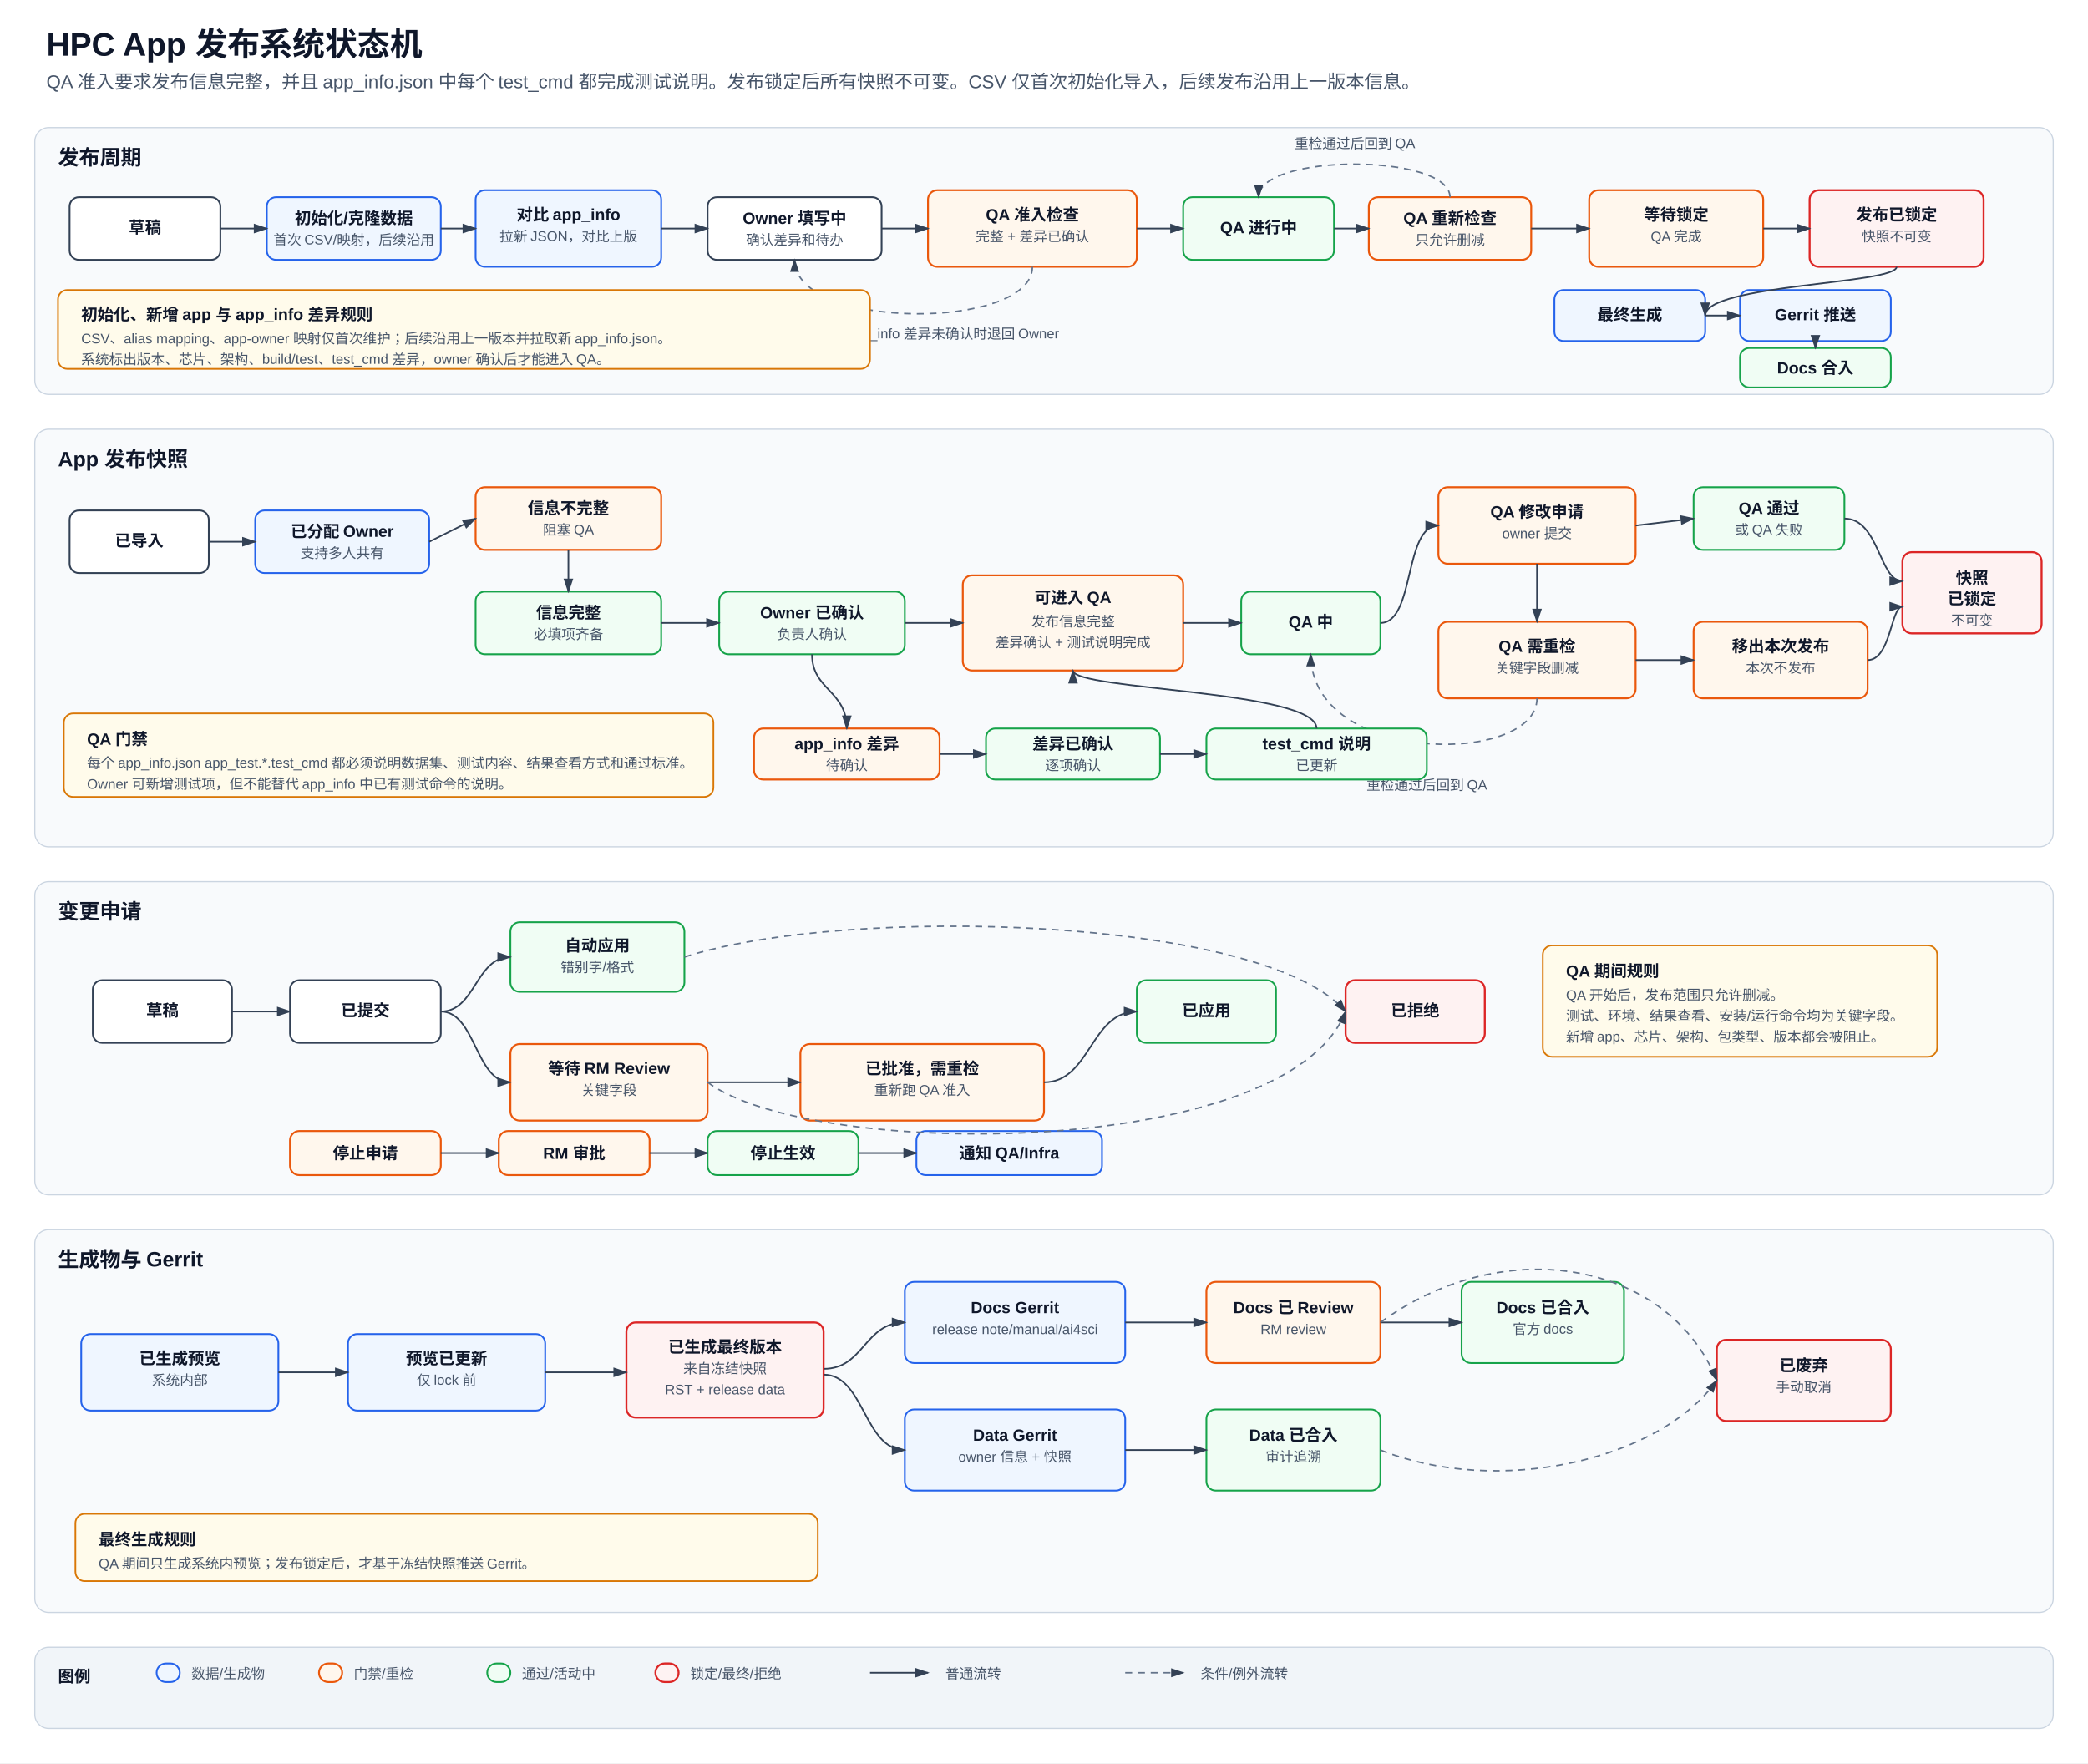
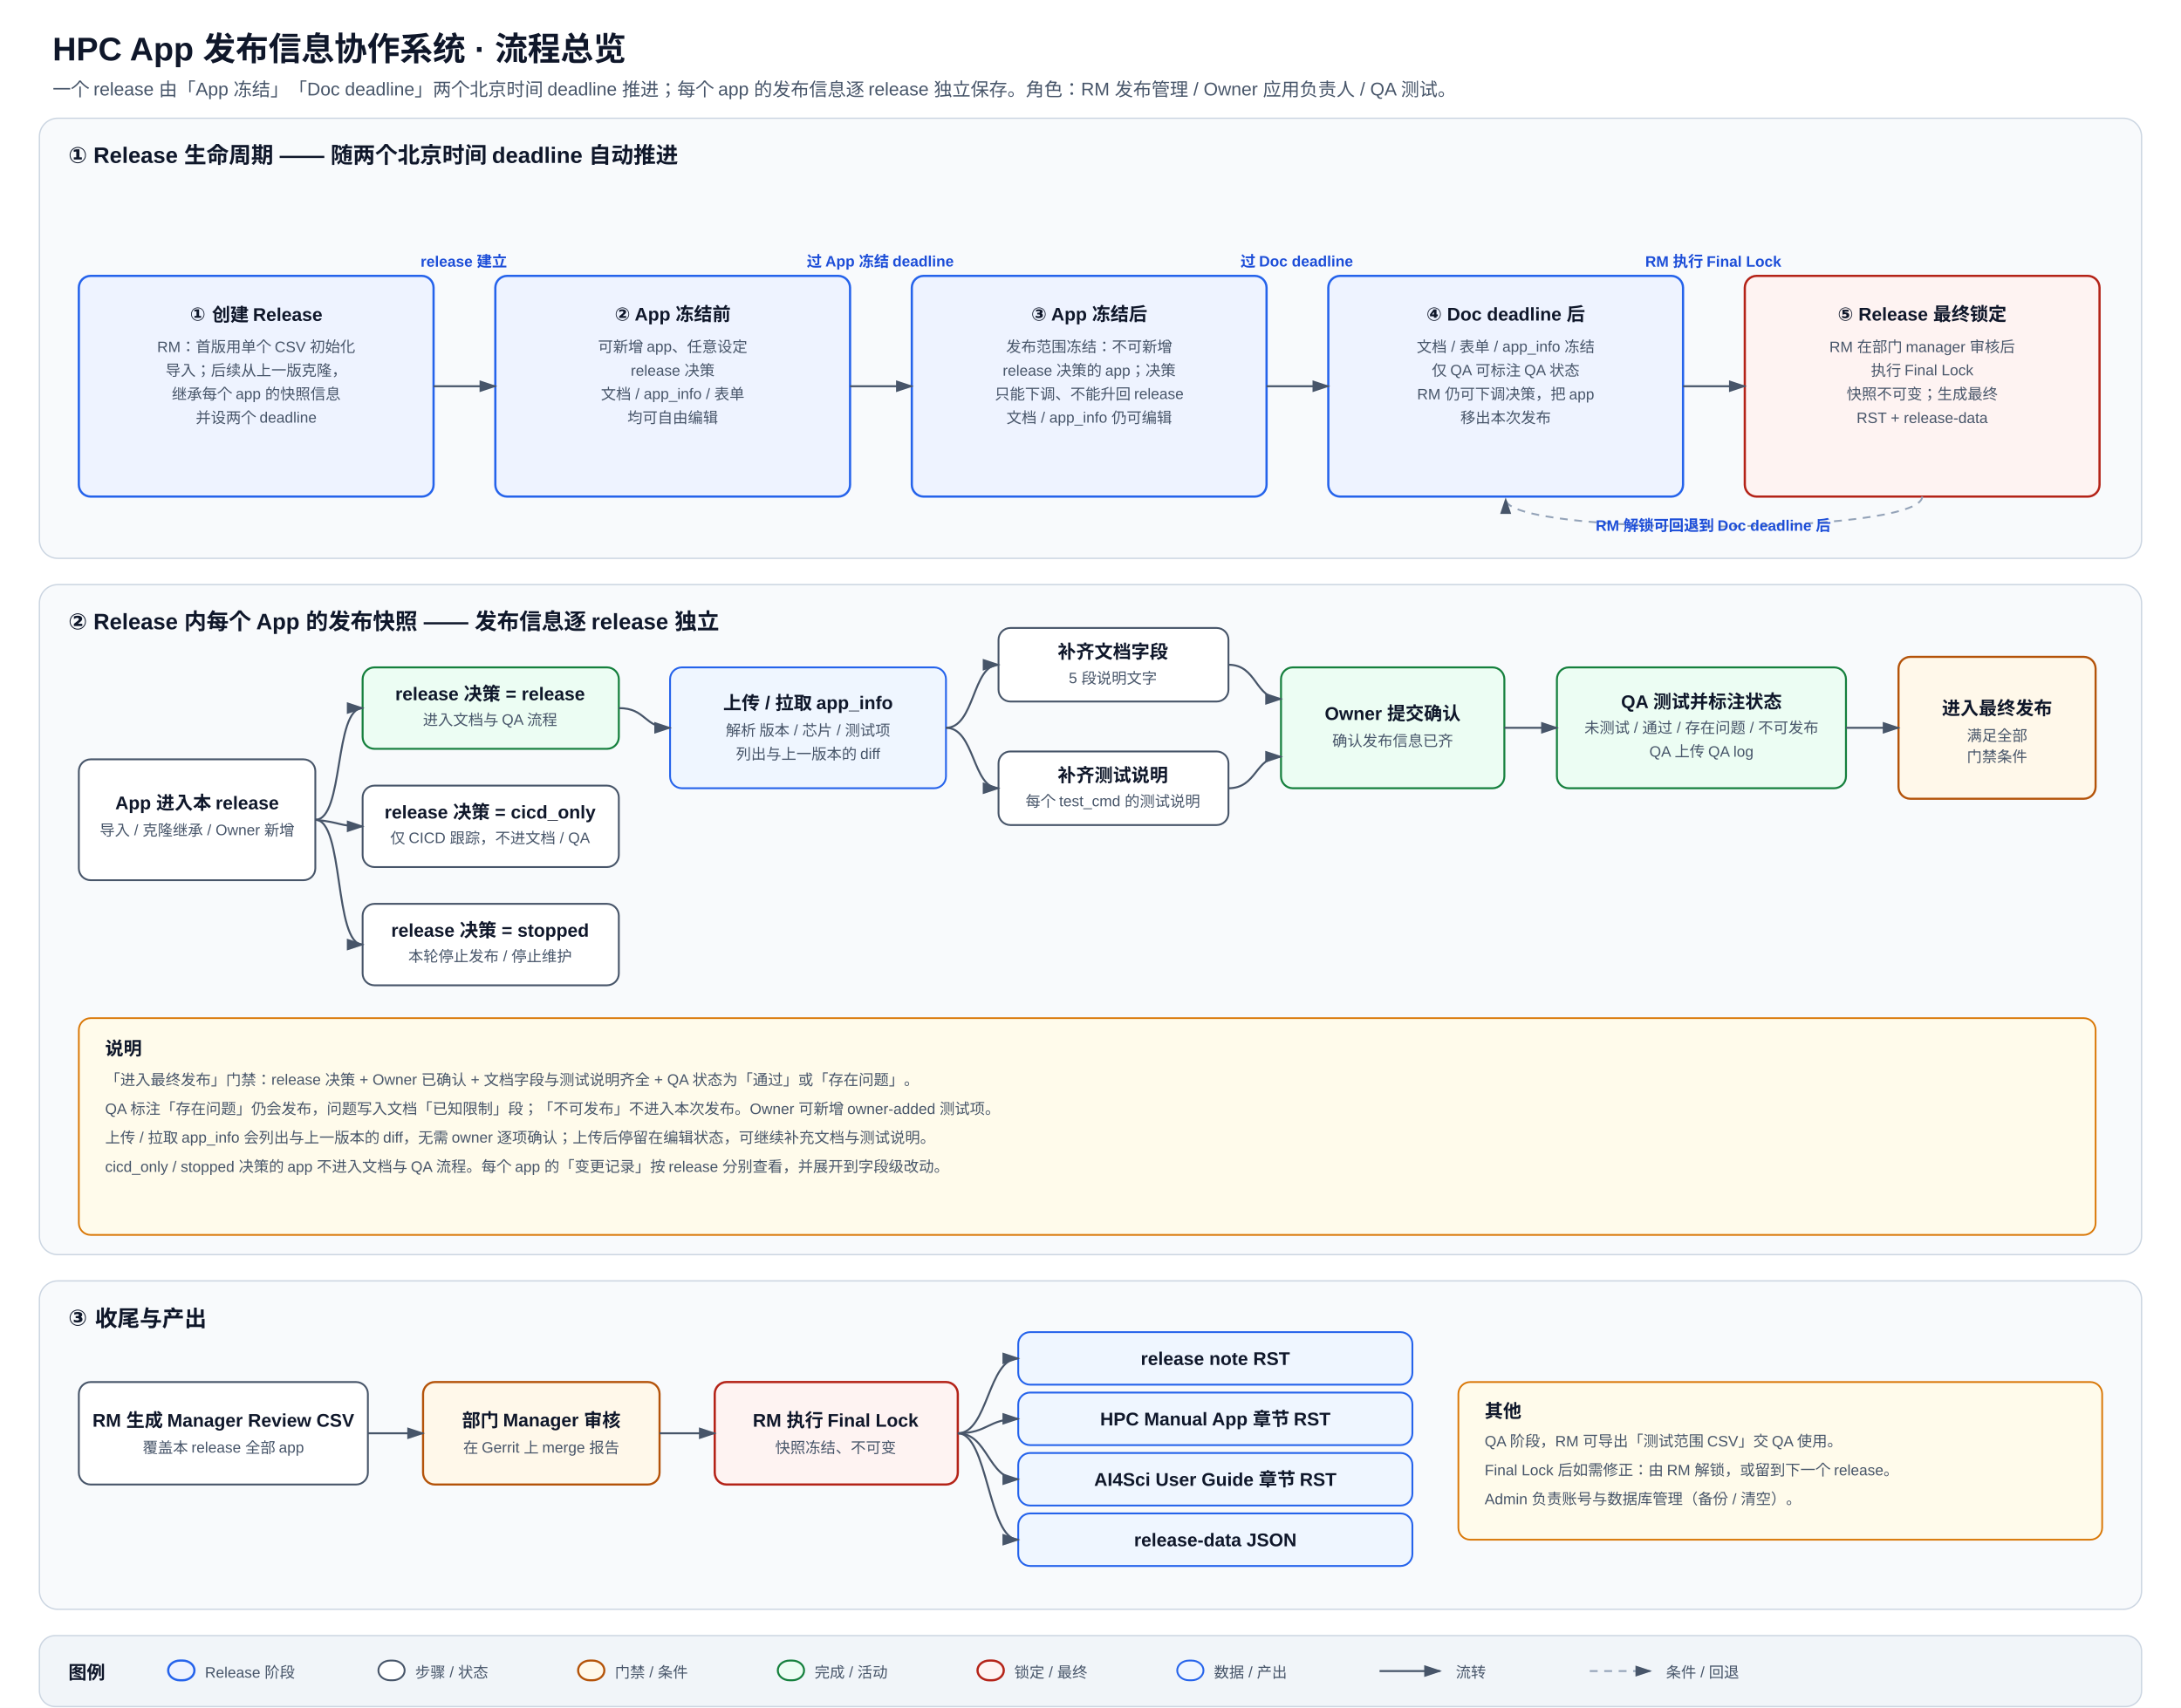
- <svg xmlns="http://www.w3.org/2000/svg" width="1800" height="1520" viewBox="0 0 1800 1520">
+ <svg xmlns="http://www.w3.org/2000/svg" width="1660" height="1300" viewBox="0 0 1660 1300">
  <defs>
    <marker id="arrow" markerWidth="10" markerHeight="10" refX="8" refY="3" orient="auto" markerUnits="strokeWidth">
-       <path d="M0,0 L0,6 L9,3 z" fill="#334155" />
+       <path d="M0,0 L0,6 L9,3 z" fill="#475569" />
    </marker>
    <style>
-       .title { font: 700 28px "Microsoft YaHei", "SimHei", Arial, sans-serif; fill: #0f172a; }
-       .subtitle { font: 400 16px "Microsoft YaHei", "SimHei", Arial, sans-serif; fill: #475569; }
-       .lane-title { font: 700 18px "Microsoft YaHei", "SimHei", Arial, sans-serif; fill: #0f172a; }
-       .box { fill: #ffffff; stroke: #334155; stroke-width: 1.5; rx: 8; }
-       .box-soft { fill: #f8fafc; stroke: #64748b; stroke-width: 1.2; rx: 8; }
-       .box-gate { fill: #fff7ed; stroke: #ea580c; stroke-width: 1.6; rx: 8; }
-       .box-lock { fill: #fef2f2; stroke: #dc2626; stroke-width: 1.7; rx: 8; }
-       .box-ok { fill: #f0fdf4; stroke: #16a34a; stroke-width: 1.5; rx: 8; }
-       .box-data { fill: #eff6ff; stroke: #2563eb; stroke-width: 1.5; rx: 8; }
-       .label { font: 600 14px "Microsoft YaHei", "SimHei", Arial, sans-serif; fill: #0f172a; }
-       .small { font: 400 12px "Microsoft YaHei", "SimHei", Arial, sans-serif; fill: #475569; }
-       .edge { stroke: #334155; stroke-width: 1.4; fill: none; marker-end: url(#arrow); }
-       .edge-dash { stroke: #64748b; stroke-width: 1.3; fill: none; stroke-dasharray: 6 5; marker-end: url(#arrow); }
-       .note { fill: #fffbeb; stroke: #d97706; stroke-width: 1.4; rx: 8; }
-       .lane { fill: #f8fafc; stroke: #cbd5e1; stroke-width: 1; rx: 12; }
+       .title { font: 700 25px "Microsoft YaHei","SimHei",Arial,sans-serif; fill:#0f172a; }
+       .subtitle { font: 400 14px "Microsoft YaHei","SimHei",Arial,sans-serif; fill:#475569; }
+       .lane { fill:#f8fafc; stroke:#cbd5e1; stroke-width:1; rx:14; }
+       .lane-title { font:700 17px "Microsoft YaHei","SimHei",Arial,sans-serif; fill:#0f172a; }
+       .box { fill:#ffffff; stroke:#475569; stroke-width:1.4; rx:9; }
+       .phase { fill:#eef3ff; stroke:#2563eb; stroke-width:1.7; rx:9; }
+       .gate { fill:#fff8ea; stroke:#b45309; stroke-width:1.6; rx:9; }
+       .ok { fill:#ecfdf3; stroke:#15803d; stroke-width:1.5; rx:9; }
+       .lock { fill:#fef3f2; stroke:#b42318; stroke-width:1.7; rx:9; }
+       .data { fill:#eff6ff; stroke:#2563eb; stroke-width:1.4; rx:9; }
+       .note { fill:#fffbeb; stroke:#d97706; stroke-width:1.3; rx:9; }
+       .label { font:700 14px "Microsoft YaHei","SimHei",Arial,sans-serif; fill:#0f172a; }
+       .small { font:400 11.5px "Microsoft YaHei","SimHei",Arial,sans-serif; fill:#475569; }
+       .tlabel { font:600 11.5px "Microsoft YaHei","SimHei",Arial,sans-serif; fill:#1d4ed8; }
+       .edge { stroke:#475569; stroke-width:1.5; fill:none; marker-end:url(#arrow); }
+       .edge-dash { stroke:#94a3b8; stroke-width:1.4; fill:none; stroke-dasharray:6 5; marker-end:url(#arrow); }
    </style>
  </defs>
-   <rect x="0" y="0" width="1800" height="1520" fill="#ffffff" />
-   <text x="40" y="48" class="title">HPC App 发布系统状态机</text>
-   <text x="40" y="76" class="subtitle">QA 准入要求发布信息完整，并且 app_info.json 中每个 test_cmd 都完成测试说明。发布锁定后所有快照不可变。CSV 仅首次初始化导入，后续发布沿用上一版本信息。</text>
-   <rect x="30" y="110" width="1740" height="230" class="lane" />
-   <text x="50" y="142" class="lane-title">发布周期</text>
-   <rect x="60" y="170" width="130" height="54" class="box" />
-   <text x="125" y="201" text-anchor="middle" class="label">草稿</text>
-   <rect x="230" y="170" width="150" height="54" class="box-data" />
-   <text x="305" y="193" text-anchor="middle" class="label">初始化/克隆数据</text>
-   <text x="305" y="211" text-anchor="middle" class="small">首次 CSV/映射，后续沿用</text>
-   <rect x="410" y="164" width="160" height="66" class="box-data" />
-   <text x="490" y="190" text-anchor="middle" class="label">对比 app_info</text>
-   <text x="490" y="208" text-anchor="middle" class="small">拉新 JSON，对比上版</text>
-   <rect x="610" y="170" width="150" height="54" class="box" />
-   <text x="685" y="193" text-anchor="middle" class="label">Owner 填写中</text>
-   <text x="685" y="211" text-anchor="middle" class="small">确认差异和待办</text>
-   <rect x="800" y="164" width="180" height="66" class="box-gate" />
-   <text x="890" y="190" text-anchor="middle" class="label">QA 准入检查</text>
-   <text x="890" y="208" text-anchor="middle" class="small">完整 + 差异已确认</text>
-   <rect x="1020" y="170" width="130" height="54" class="box-ok" />
-   <text x="1085" y="201" text-anchor="middle" class="label">QA 进行中</text>
-   <rect x="1180" y="170" width="140" height="54" class="box-gate" />
-   <text x="1250" y="193" text-anchor="middle" class="label">QA 重新检查</text>
-   <text x="1250" y="211" text-anchor="middle" class="small">只允许删减</text>
-   <rect x="1370" y="164" width="150" height="66" class="box-gate" />
-   <text x="1445" y="190" text-anchor="middle" class="label">等待锁定</text>
-   <text x="1445" y="208" text-anchor="middle" class="small">QA 完成</text>
-   <rect x="1560" y="164" width="150" height="66" class="box-lock" />
-   <text x="1635" y="190" text-anchor="middle" class="label">发布已锁定</text>
-   <text x="1635" y="208" text-anchor="middle" class="small">快照不可变</text>
-   <rect x="1340" y="250" width="130" height="44" class="box-data" />
-   <text x="1405" y="276" text-anchor="middle" class="label">最终生成</text>
-   <rect x="1500" y="250" width="130" height="44" class="box-data" />
-   <text x="1565" y="276" text-anchor="middle" class="label">Gerrit 推送</text>
-   <rect x="1500" y="300" width="130" height="34" class="box-ok" />
-   <text x="1565" y="322" text-anchor="middle" class="label">Docs 合入</text>
-   <path d="M190 197 L230 197" class="edge" />
-   <path d="M380 197 L410 197" class="edge" />
-   <path d="M570 197 L610 197" class="edge" />
-   <path d="M760 197 L800 197" class="edge" />
-   <path d="M980 197 L1020 197" class="edge" />
-   <path d="M1150 197 L1180 197" class="edge" />
-   <path d="M1320 197 L1370 197" class="edge" />
-   <path d="M1520 197 L1560 197" class="edge" />
-   <path d="M1635 230 C1635 245 1470 245 1470 272" class="edge" />
-   <path d="M1470 272 L1500 272" class="edge" />
-   <path d="M1565 294 L1565 300" class="edge" />
-   <path d="M890 230 C890 285 685 285 685 224" class="edge-dash" />
-   <text x="790" y="292" text-anchor="middle" class="small">信息缺失或 app_info 差异未确认时退回 Owner</text>
-   <path d="M1250 170 C1250 132 1085 132 1085 170" class="edge-dash" />
-   <text x="1168" y="128" text-anchor="middle" class="small">重检通过后回到 QA</text>
-   <rect x="50" y="250" width="700" height="68" class="note" />
-   <text x="70" y="276" class="label">初始化、新增 app 与 app_info 差异规则</text>
-   <text x="70" y="296" class="small">CSV、alias mapping、app-owner 映射仅首次维护；后续沿用上一版本并拉取新 app_info.json。</text>
-   <text x="70" y="314" class="small">系统标出版本、芯片、架构、build/test、test_cmd 差异，owner 确认后才能进入 QA。</text>
-   <rect x="30" y="370" width="1740" height="360" class="lane" />
-   <text x="50" y="402" class="lane-title">App 发布快照</text>
-   <rect x="60" y="440" width="120" height="54" class="box" />
-   <text x="120" y="471" text-anchor="middle" class="label">已导入</text>
-   <rect x="220" y="440" width="150" height="54" class="box-data" />
-   <text x="295" y="463" text-anchor="middle" class="label">已分配 Owner</text>
-   <text x="295" y="481" text-anchor="middle" class="small">支持多人共有</text>
-   <rect x="410" y="420" width="160" height="54" class="box-gate" />
-   <text x="490" y="443" text-anchor="middle" class="label">信息不完整</text>
-   <text x="490" y="461" text-anchor="middle" class="small">阻塞 QA</text>
-   <rect x="410" y="510" width="160" height="54" class="box-ok" />
-   <text x="490" y="533" text-anchor="middle" class="label">信息完整</text>
-   <text x="490" y="551" text-anchor="middle" class="small">必填项齐备</text>
-   <rect x="620" y="510" width="160" height="54" class="box-ok" />
-   <text x="700" y="533" text-anchor="middle" class="label">Owner 已确认</text>
-   <text x="700" y="551" text-anchor="middle" class="small">负责人确认</text>
-   <rect x="830" y="496" width="190" height="82" class="box-gate" />
-   <text x="925" y="520" text-anchor="middle" class="label">可进入 QA</text>
-   <text x="925" y="540" text-anchor="middle" class="small">发布信息完整</text>
-   <text x="925" y="558" text-anchor="middle" class="small">差异确认 + 测试说明完成</text>
-   <rect x="1070" y="510" width="120" height="54" class="box-ok" />
-   <text x="1130" y="541" text-anchor="middle" class="label">QA 中</text>
-   <rect x="1240" y="420" width="170" height="66" class="box-gate" />
-   <text x="1325" y="446" text-anchor="middle" class="label">QA 修改申请</text>
-   <text x="1325" y="464" text-anchor="middle" class="small">owner 提交</text>
-   <rect x="1240" y="536" width="170" height="66" class="box-gate" />
-   <text x="1325" y="562" text-anchor="middle" class="label">QA 需重检</text>
-   <text x="1325" y="580" text-anchor="middle" class="small">关键字段删减</text>
-   <rect x="1460" y="420" width="130" height="54" class="box-ok" />
-   <text x="1525" y="443" text-anchor="middle" class="label">QA 通过</text>
-   <text x="1525" y="461" text-anchor="middle" class="small">或 QA 失败</text>
-   <rect x="1460" y="536" width="150" height="66" class="box-gate" />
-   <text x="1535" y="562" text-anchor="middle" class="label">移出本次发布</text>
-   <text x="1535" y="580" text-anchor="middle" class="small">本次不发布</text>
-   <rect x="1640" y="476" width="120" height="70" class="box-lock" />
-   <text x="1700" y="503" text-anchor="middle" class="label">快照</text>
-   <text x="1700" y="521" text-anchor="middle" class="label">已锁定</text>
-   <text x="1700" y="539" text-anchor="middle" class="small">不可变</text>
-   <path d="M180 467 L220 467" class="edge" />
-   <path d="M370 467 L410 447" class="edge" />
-   <path d="M490 474 L490 510" class="edge" />
-   <path d="M570 537 L620 537" class="edge" />
-   <path d="M780 537 L830 537" class="edge" />
-   <path d="M1020 537 L1070 537" class="edge" />
-   <path d="M1190 537 C1220 537 1210 453 1240 453" class="edge" />
-   <path d="M1325 486 L1325 536" class="edge" />
-   <path d="M1410 453 L1460 447" class="edge" />
-   <path d="M1410 569 L1460 569" class="edge" />
-   <path d="M1590 447 C1620 447 1620 501 1640 501" class="edge" />
-   <path d="M1610 569 C1630 569 1630 523 1640 523" class="edge" />
-   <path d="M1325 602 C1325 660 1130 660 1130 564" class="edge-dash" />
-   <text x="1230" y="681" text-anchor="middle" class="small">重检通过后回到 QA</text>
-   <rect x="650" y="628" width="160" height="44" class="box-gate" />
-   <text x="730" y="646" text-anchor="middle" class="label">app_info 差异</text>
-   <text x="730" y="664" text-anchor="middle" class="small">待确认</text>
-   <rect x="850" y="628" width="150" height="44" class="box-ok" />
-   <text x="925" y="646" text-anchor="middle" class="label">差异已确认</text>
-   <text x="925" y="664" text-anchor="middle" class="small">逐项确认</text>
-   <rect x="1040" y="628" width="190" height="44" class="box-ok" />
-   <text x="1135" y="646" text-anchor="middle" class="label">test_cmd 说明</text>
-   <text x="1135" y="664" text-anchor="middle" class="small">已更新</text>
-   <path d="M700 564 C700 595 730 595 730 628" class="edge" />
-   <path d="M810 650 L850 650" class="edge" />
-   <path d="M1000 650 L1040 650" class="edge" />
-   <path d="M1135 628 C1135 595 925 595 925 578" class="edge" />
-   <rect x="55" y="615" width="560" height="72" class="note" />
-   <text x="75" y="642" class="label">QA 门禁</text>
-   <text x="75" y="662" class="small">每个 app_info.json app_test.*.test_cmd 都必须说明数据集、测试内容、结果查看方式和通过标准。</text>
-   <text x="75" y="680" class="small">Owner 可新增测试项，但不能替代 app_info 中已有测试命令的说明。</text>
-   <rect x="30" y="760" width="1740" height="270" class="lane" />
-   <text x="50" y="792" class="lane-title">变更申请</text>
-   <rect x="80" y="845" width="120" height="54" class="box" />
-   <text x="140" y="876" text-anchor="middle" class="label">草稿</text>
-   <rect x="250" y="845" width="130" height="54" class="box" />
-   <text x="315" y="876" text-anchor="middle" class="label">已提交</text>
-   <rect x="440" y="795" width="150" height="60" class="box-ok" />
-   <text x="515" y="820" text-anchor="middle" class="label">自动应用</text>
-   <text x="515" y="838" text-anchor="middle" class="small">错别字/格式</text>
-   <rect x="440" y="900" width="170" height="66" class="box-gate" />
-   <text x="525" y="926" text-anchor="middle" class="label">等待 RM Review</text>
-   <text x="525" y="944" text-anchor="middle" class="small">关键字段</text>
-   <rect x="690" y="900" width="210" height="66" class="box-gate" />
-   <text x="795" y="926" text-anchor="middle" class="label">已批准，需重检</text>
-   <text x="795" y="944" text-anchor="middle" class="small">重新跑 QA 准入</text>
-   <rect x="980" y="845" width="120" height="54" class="box-ok" />
-   <text x="1040" y="876" text-anchor="middle" class="label">已应用</text>
-   <rect x="1160" y="845" width="120" height="54" class="box-lock" />
-   <text x="1220" y="876" text-anchor="middle" class="label">已拒绝</text>
-   <rect x="1330" y="815" width="340" height="96" class="note" />
-   <text x="1350" y="842" class="label">QA 期间规则</text>
-   <text x="1350" y="862" class="small">QA 开始后，发布范围只允许删减。</text>
-   <text x="1350" y="880" class="small">测试、环境、结果查看、安装/运行命令均为关键字段。</text>
-   <text x="1350" y="898" class="small">新增 app、芯片、架构、包类型、版本都会被阻止。</text>
-   <rect x="250" y="975" width="130" height="38" class="box-gate" />
-   <text x="315" y="999" text-anchor="middle" class="label">停止申请</text>
-   <rect x="430" y="975" width="130" height="38" class="box-gate" />
-   <text x="495" y="999" text-anchor="middle" class="label">RM 审批</text>
-   <rect x="610" y="975" width="130" height="38" class="box-ok" />
-   <text x="675" y="999" text-anchor="middle" class="label">停止生效</text>
-   <rect x="790" y="975" width="160" height="38" class="box-data" />
-   <text x="870" y="999" text-anchor="middle" class="label">通知 QA/Infra</text>
-   <path d="M380 994 L430 994" class="edge" />
-   <path d="M560 994 L610 994" class="edge" />
-   <path d="M740 994 L790 994" class="edge" />
-   <path d="M200 872 L250 872" class="edge" />
-   <path d="M380 872 C410 872 410 825 440 825" class="edge" />
-   <path d="M380 872 C410 872 410 933 440 933" class="edge" />
-   <path d="M610 933 L690 933" class="edge" />
-   <path d="M900 933 C940 933 940 872 980 872" class="edge" />
-   <path d="M610 933 C700 1000 1110 1000 1160 872" class="edge-dash" />
-   <path d="M590 825 C730 780 1090 790 1160 872" class="edge-dash" />
-   <rect x="30" y="1060" width="1740" height="330" class="lane" />
-   <text x="50" y="1092" class="lane-title">生成物与 Gerrit</text>
-   <rect x="70" y="1150" width="170" height="66" class="box-data" />
-   <text x="155" y="1176" text-anchor="middle" class="label">已生成预览</text>
-   <text x="155" y="1194" text-anchor="middle" class="small">系统内部</text>
-   <rect x="300" y="1150" width="170" height="66" class="box-data" />
-   <text x="385" y="1176" text-anchor="middle" class="label">预览已更新</text>
-   <text x="385" y="1194" text-anchor="middle" class="small">仅 lock 前</text>
-   <rect x="540" y="1140" width="170" height="82" class="box-lock" />
-   <text x="625" y="1166" text-anchor="middle" class="label">已生成最终版本</text>
-   <text x="625" y="1184" text-anchor="middle" class="small">来自冻结快照</text>
-   <text x="625" y="1202" text-anchor="middle" class="small">RST + release data</text>
-   <rect x="780" y="1105" width="190" height="70" class="box-data" />
-   <text x="875" y="1132" text-anchor="middle" class="label">Docs Gerrit</text>
-   <text x="875" y="1150" text-anchor="middle" class="small">release note/manual/ai4sci</text>
-   <rect x="780" y="1215" width="190" height="70" class="box-data" />
-   <text x="875" y="1242" text-anchor="middle" class="label">Data Gerrit</text>
-   <text x="875" y="1260" text-anchor="middle" class="small">owner 信息 + 快照</text>
-   <rect x="1040" y="1105" width="150" height="70" class="box-gate" />
-   <text x="1115" y="1132" text-anchor="middle" class="label">Docs 已 Review</text>
-   <text x="1115" y="1150" text-anchor="middle" class="small">RM review</text>
-   <rect x="1260" y="1105" width="140" height="70" class="box-ok" />
-   <text x="1330" y="1132" text-anchor="middle" class="label">Docs 已合入</text>
-   <text x="1330" y="1150" text-anchor="middle" class="small">官方 docs</text>
-   <rect x="1040" y="1215" width="150" height="70" class="box-ok" />
-   <text x="1115" y="1242" text-anchor="middle" class="label">Data 已合入</text>
-   <text x="1115" y="1260" text-anchor="middle" class="small">审计追溯</text>
-   <rect x="1480" y="1155" width="150" height="70" class="box-lock" />
-   <text x="1555" y="1182" text-anchor="middle" class="label">已废弃</text>
-   <text x="1555" y="1200" text-anchor="middle" class="small">手动取消</text>
-   <path d="M240 1183 L300 1183" class="edge" />
-   <path d="M470 1183 L540 1183" class="edge" />
-   <path d="M710 1180 C745 1180 745 1140 780 1140" class="edge" />
-   <path d="M710 1185 C745 1185 745 1250 780 1250" class="edge" />
-   <path d="M970 1140 L1040 1140" class="edge" />
-   <path d="M1190 1140 L1260 1140" class="edge" />
-   <path d="M970 1250 L1040 1250" class="edge" />
-   <path d="M1190 1250 C1290 1290 1430 1260 1480 1190" class="edge-dash" />
-   <path d="M1190 1140 C1300 1060 1440 1090 1480 1190" class="edge-dash" />
-   <rect x="65" y="1305" width="640" height="58" class="note" />
-   <text x="85" y="1332" class="label">最终生成规则</text>
-   <text x="85" y="1352" class="small">QA 期间只生成系统内预览；发布锁定后，才基于冻结快照推送 Gerrit。</text>
-   <rect x="30" y="1420" width="1740" height="70" fill="#f1f5f9" stroke="#cbd5e1" rx="12" />
-   <text x="50" y="1450" class="label">图例</text>
-   <rect x="135" y="1434" width="20" height="16" class="box-data" />
-   <text x="165" y="1447" class="small">数据/生成物</text>
-   <rect x="275" y="1434" width="20" height="16" class="box-gate" />
-   <text x="305" y="1447" class="small">门禁/重检</text>
-   <rect x="420" y="1434" width="20" height="16" class="box-ok" />
-   <text x="450" y="1447" class="small">通过/活动中</text>
-   <rect x="565" y="1434" width="20" height="16" class="box-lock" />
-   <text x="595" y="1447" class="small">锁定/最终/拒绝</text>
-   <line x1="750" y1="1442" x2="800" y2="1442" class="edge" />
-   <text x="815" y="1447" class="small">普通流转</text>
-   <line x1="970" y1="1442" x2="1020" y2="1442" class="edge-dash" />
-   <text x="1035" y="1447" class="small">条件/例外流转</text>
+   <rect x="0" y="0" width="1660" height="1300" fill="#ffffff" />
+   <text x="40" y="46" class="title">HPC App 发布信息协作系统 · 流程总览</text>
+   <text x="40" y="73" class="subtitle">一个 release 由「App 冻结」「Doc deadline」两个北京时间 deadline 推进；每个 app 的发布信息逐 release 独立保存。角色：RM 发布管理 / Owner 应用负责人 / QA 测试。</text>
+   <rect x="30" y="90" width="1600" height="335" class="lane" />
+   <text x="52" y="124" class="lane-title">① Release 生命周期 —— 随两个北京时间 deadline 自动推进</text>
+   <rect x="60" y="210" width="270" height="168" class="phase" />
+   <text x="195" y="244" text-anchor="middle" class="label">① 创建 Release</text>
+   <text x="195" y="268" text-anchor="middle" class="small">RM：首版用单个 CSV 初始化</text>
+   <text x="195" y="286" text-anchor="middle" class="small">导入；后续从上一版克隆，</text>
+   <text x="195" y="304" text-anchor="middle" class="small">继承每个 app 的快照信息</text>
+   <text x="195" y="322" text-anchor="middle" class="small">并设两个 deadline</text>
+   <rect x="377" y="210" width="270" height="168" class="phase" />
+   <text x="512" y="244" text-anchor="middle" class="label">② App 冻结前</text>
+   <text x="512" y="268" text-anchor="middle" class="small">可新增 app、任意设定</text>
+   <text x="512" y="286" text-anchor="middle" class="small">release 决策</text>
+   <text x="512" y="304" text-anchor="middle" class="small">文档 / app_info / 表单</text>
+   <text x="512" y="322" text-anchor="middle" class="small">均可自由编辑</text>
+   <rect x="694" y="210" width="270" height="168" class="phase" />
+   <text x="829" y="244" text-anchor="middle" class="label">③ App 冻结后</text>
+   <text x="829" y="268" text-anchor="middle" class="small">发布范围冻结：不可新增</text>
+   <text x="829" y="286" text-anchor="middle" class="small">release 决策的 app；决策</text>
+   <text x="829" y="304" text-anchor="middle" class="small">只能下调、不能升回 release</text>
+   <text x="829" y="322" text-anchor="middle" class="small">文档 / app_info 仍可编辑</text>
+   <rect x="1011" y="210" width="270" height="168" class="phase" />
+   <text x="1146" y="244" text-anchor="middle" class="label">④ Doc deadline 后</text>
+   <text x="1146" y="268" text-anchor="middle" class="small">文档 / 表单 / app_info 冻结</text>
+   <text x="1146" y="286" text-anchor="middle" class="small">仅 QA 可标注 QA 状态</text>
+   <text x="1146" y="304" text-anchor="middle" class="small">RM 仍可下调决策，把 app</text>
+   <text x="1146" y="322" text-anchor="middle" class="small">移出本次发布</text>
+   <rect x="1328" y="210" width="270" height="168" class="lock" />
+   <text x="1463" y="244" text-anchor="middle" class="label">⑤ Release 最终锁定</text>
+   <text x="1463" y="268" text-anchor="middle" class="small">RM 在部门 manager 审核后</text>
+   <text x="1463" y="286" text-anchor="middle" class="small">执行 Final Lock</text>
+   <text x="1463" y="304" text-anchor="middle" class="small">快照不可变；生成最终</text>
+   <text x="1463" y="322" text-anchor="middle" class="small">RST + release-data</text>
+   <text x="353" y="203" text-anchor="middle" class="tlabel">release 建立</text>
+   <text x="670" y="203" text-anchor="middle" class="tlabel">过 App 冻结 deadline</text>
+   <text x="987" y="203" text-anchor="middle" class="tlabel">过 Doc deadline</text>
+   <text x="1304" y="203" text-anchor="middle" class="tlabel">RM 执行 Final Lock</text>
+   <path d="M330 294 L377 294" class="edge" />
+   <path d="M647 294 L694 294" class="edge" />
+   <path d="M964 294 L1011 294" class="edge" />
+   <path d="M1281 294 L1328 294" class="edge" />
+   <path d="M1463 378 C1463 408 1146 408 1146 380" class="edge-dash" />
+   <text x="1304" y="404" text-anchor="middle" class="tlabel">RM 解锁可回退到 Doc deadline 后</text>
+   <rect x="30" y="445" width="1600" height="510" class="lane" />
+   <text x="52" y="479" class="lane-title">② Release 内每个 App 的发布快照 —— 发布信息逐 release 独立</text>
+   <rect x="60" y="578" width="180" height="92" class="box" />
+   <text x="150" y="616" text-anchor="middle" class="label">App 进入本 release</text>
+   <text x="150" y="636" text-anchor="middle" class="small">导入 / 克隆继承 / Owner 新增</text>
+   <rect x="276" y="508" width="195" height="62" class="ok" />
+   <text x="373" y="533" text-anchor="middle" class="label">release 决策 = release</text>
+   <text x="373" y="552" text-anchor="middle" class="small">进入文档与 QA 流程</text>
+   <rect x="276" y="598" width="195" height="62" class="box" />
+   <text x="373" y="623" text-anchor="middle" class="label">release 决策 = cicd_only</text>
+   <text x="373" y="642" text-anchor="middle" class="small">仅 CICD 跟踪，不进文档 / QA</text>
+   <rect x="276" y="688" width="195" height="62" class="box" />
+   <text x="373" y="713" text-anchor="middle" class="label">release 决策 = stopped</text>
+   <text x="373" y="732" text-anchor="middle" class="small">本轮停止发布 / 停止维护</text>
+   <rect x="510" y="508" width="210" height="92" class="data" />
+   <text x="615" y="540" text-anchor="middle" class="label">上传 / 拉取 app_info</text>
+   <text x="615" y="560" text-anchor="middle" class="small">解析 版本 / 芯片 / 测试项</text>
+   <text x="615" y="578" text-anchor="middle" class="small">列出与上一版本的 diff</text>
+   <rect x="760" y="478" width="175" height="56" class="box" />
+   <text x="847" y="501" text-anchor="middle" class="label">补齐文档字段</text>
+   <text x="847" y="520" text-anchor="middle" class="small">5 段说明文字</text>
+   <rect x="760" y="572" width="175" height="56" class="box" />
+   <text x="847" y="595" text-anchor="middle" class="label">补齐测试说明</text>
+   <text x="847" y="614" text-anchor="middle" class="small">每个 test_cmd 的测试说明</text>
+   <rect x="975" y="508" width="170" height="92" class="ok" />
+   <text x="1060" y="548" text-anchor="middle" class="label">Owner 提交确认</text>
+   <text x="1060" y="568" text-anchor="middle" class="small">确认发布信息已齐</text>
+   <rect x="1185" y="508" width="220" height="92" class="ok" />
+   <text x="1295" y="539" text-anchor="middle" class="label">QA 测试并标注状态</text>
+   <text x="1295" y="558" text-anchor="middle" class="small">未测试 / 通过 / 存在问题 / 不可发布</text>
+   <text x="1295" y="576" text-anchor="middle" class="small">QA 上传 QA log</text>
+   <rect x="1445" y="500" width="150" height="108" class="gate" />
+   <text x="1520" y="544" text-anchor="middle" class="label">进入最终发布</text>
+   <text x="1520" y="564" text-anchor="middle" class="small">满足全部</text>
+   <text x="1520" y="580" text-anchor="middle" class="small">门禁条件</text>
+   <path d="M240 624 C262 624 254 539 276 539" class="edge" />
+   <path d="M240 624 C260 626 258 629 276 629" class="edge" />
+   <path d="M240 624 C262 624 254 719 276 719" class="edge" />
+   <path d="M471 539 C492 539 490 554 510 554" class="edge" />
+   <path d="M720 554 C742 554 740 506 760 506" class="edge" />
+   <path d="M720 554 C742 554 740 600 760 600" class="edge" />
+   <path d="M935 506 C957 506 955 532 975 532" class="edge" />
+   <path d="M935 600 C957 600 955 576 975 576" class="edge" />
+   <path d="M1145 554 L1185 554" class="edge" />
+   <path d="M1405 554 L1445 554" class="edge" />
+   <rect x="60" y="775" width="1535" height="165" class="note" />
+   <text x="80" y="803" class="label">说明</text>
+   <text x="80" y="826" class="small">「进入最终发布」门禁：release 决策 + Owner 已确认 + 文档字段与测试说明齐全 + QA 状态为「通过」或「存在问题」。</text>
+   <text x="80" y="848" class="small">QA 标注「存在问题」仍会发布，问题写入文档「已知限制」段；「不可发布」不进入本次发布。Owner 可新增 owner-added 测试项。</text>
+   <text x="80" y="870" class="small">上传 / 拉取 app_info 会列出与上一版本的 diff，无需 owner 逐项确认；上传后停留在编辑状态，可继续补充文档与测试说明。</text>
+   <text x="80" y="892" class="small">cicd_only / stopped 决策的 app 不进入文档与 QA 流程。每个 app 的「变更记录」按 release 分别查看，并展开到字段级改动。</text>
+   <rect x="30" y="975" width="1600" height="250" class="lane" />
+   <text x="52" y="1009" class="lane-title">③ 收尾与产出</text>
+   <rect x="60" y="1052" width="220" height="78" class="box" />
+   <text x="170" y="1086" text-anchor="middle" class="label">RM 生成 Manager Review CSV</text>
+   <text x="170" y="1106" text-anchor="middle" class="small">覆盖本 release 全部 app</text>
+   <rect x="322" y="1052" width="180" height="78" class="gate" />
+   <text x="412" y="1086" text-anchor="middle" class="label">部门 Manager 审核</text>
+   <text x="412" y="1106" text-anchor="middle" class="small">在 Gerrit 上 merge 报告</text>
+   <rect x="544" y="1052" width="185" height="78" class="lock" />
+   <text x="636" y="1086" text-anchor="middle" class="label">RM 执行 Final Lock</text>
+   <text x="636" y="1106" text-anchor="middle" class="small">快照冻结、不可变</text>
+   <rect x="775" y="1014" width="300" height="40" class="data" />
+   <text x="925" y="1039" text-anchor="middle" class="label">release note RST</text>
+   <rect x="775" y="1060" width="300" height="40" class="data" />
+   <text x="925" y="1085" text-anchor="middle" class="label">HPC Manual App 章节 RST</text>
+   <rect x="775" y="1106" width="300" height="40" class="data" />
+   <text x="925" y="1131" text-anchor="middle" class="label">AI4Sci User Guide 章节 RST</text>
+   <rect x="775" y="1152" width="300" height="40" class="data" />
+   <text x="925" y="1177" text-anchor="middle" class="label">release-data JSON</text>
+   <path d="M280 1091 L322 1091" class="edge" />
+   <path d="M502 1091 L544 1091" class="edge" />
+   <path d="M729 1091 C752 1091 752 1034 775 1034" class="edge" />
+   <path d="M729 1091 C752 1091 752 1080 775 1080" class="edge" />
+   <path d="M729 1091 C752 1091 752 1126 775 1126" class="edge" />
+   <path d="M729 1091 C752 1091 752 1172 775 1172" class="edge" />
+   <rect x="1110" y="1052" width="490" height="120" class="note" />
+   <text x="1130" y="1079" class="label">其他</text>
+   <text x="1130" y="1101" class="small">QA 阶段，RM 可导出「测试范围 CSV」交 QA 使用。</text>
+   <text x="1130" y="1123" class="small">Final Lock 后如需修正：由 RM 解锁，或留到下一个 release。</text>
+   <text x="1130" y="1145" class="small">Admin 负责账号与数据库管理（备份 / 清空）。</text>
+   <rect x="30" y="1245" width="1600" height="54" fill="#f1f5f9" stroke="#cbd5e1" stroke-width="1" rx="12" />
+   <text x="52" y="1278" class="label">图例</text>
+   <rect x="128" y="1264" width="20" height="15" class="phase" />
+   <text x="156" y="1277" class="small">Release 阶段</text>
+   <rect x="288" y="1264" width="20" height="15" class="box" />
+   <text x="316" y="1277" class="small">步骤 / 状态</text>
+   <rect x="440" y="1264" width="20" height="15" class="gate" />
+   <text x="468" y="1277" class="small">门禁 / 条件</text>
+   <rect x="592" y="1264" width="20" height="15" class="ok" />
+   <text x="620" y="1277" class="small">完成 / 活动</text>
+   <rect x="744" y="1264" width="20" height="15" class="lock" />
+   <text x="772" y="1277" class="small">锁定 / 最终</text>
+   <rect x="896" y="1264" width="20" height="15" class="data" />
+   <text x="924" y="1277" class="small">数据 / 产出</text>
+   <line x1="1050" y1="1272" x2="1096" y2="1272" class="edge" />
+   <text x="1108" y="1277" class="small">流转</text>
+   <line x1="1210" y1="1272" x2="1256" y2="1272" class="edge-dash" />
+   <text x="1268" y="1277" class="small">条件 / 回退</text>
</svg>
